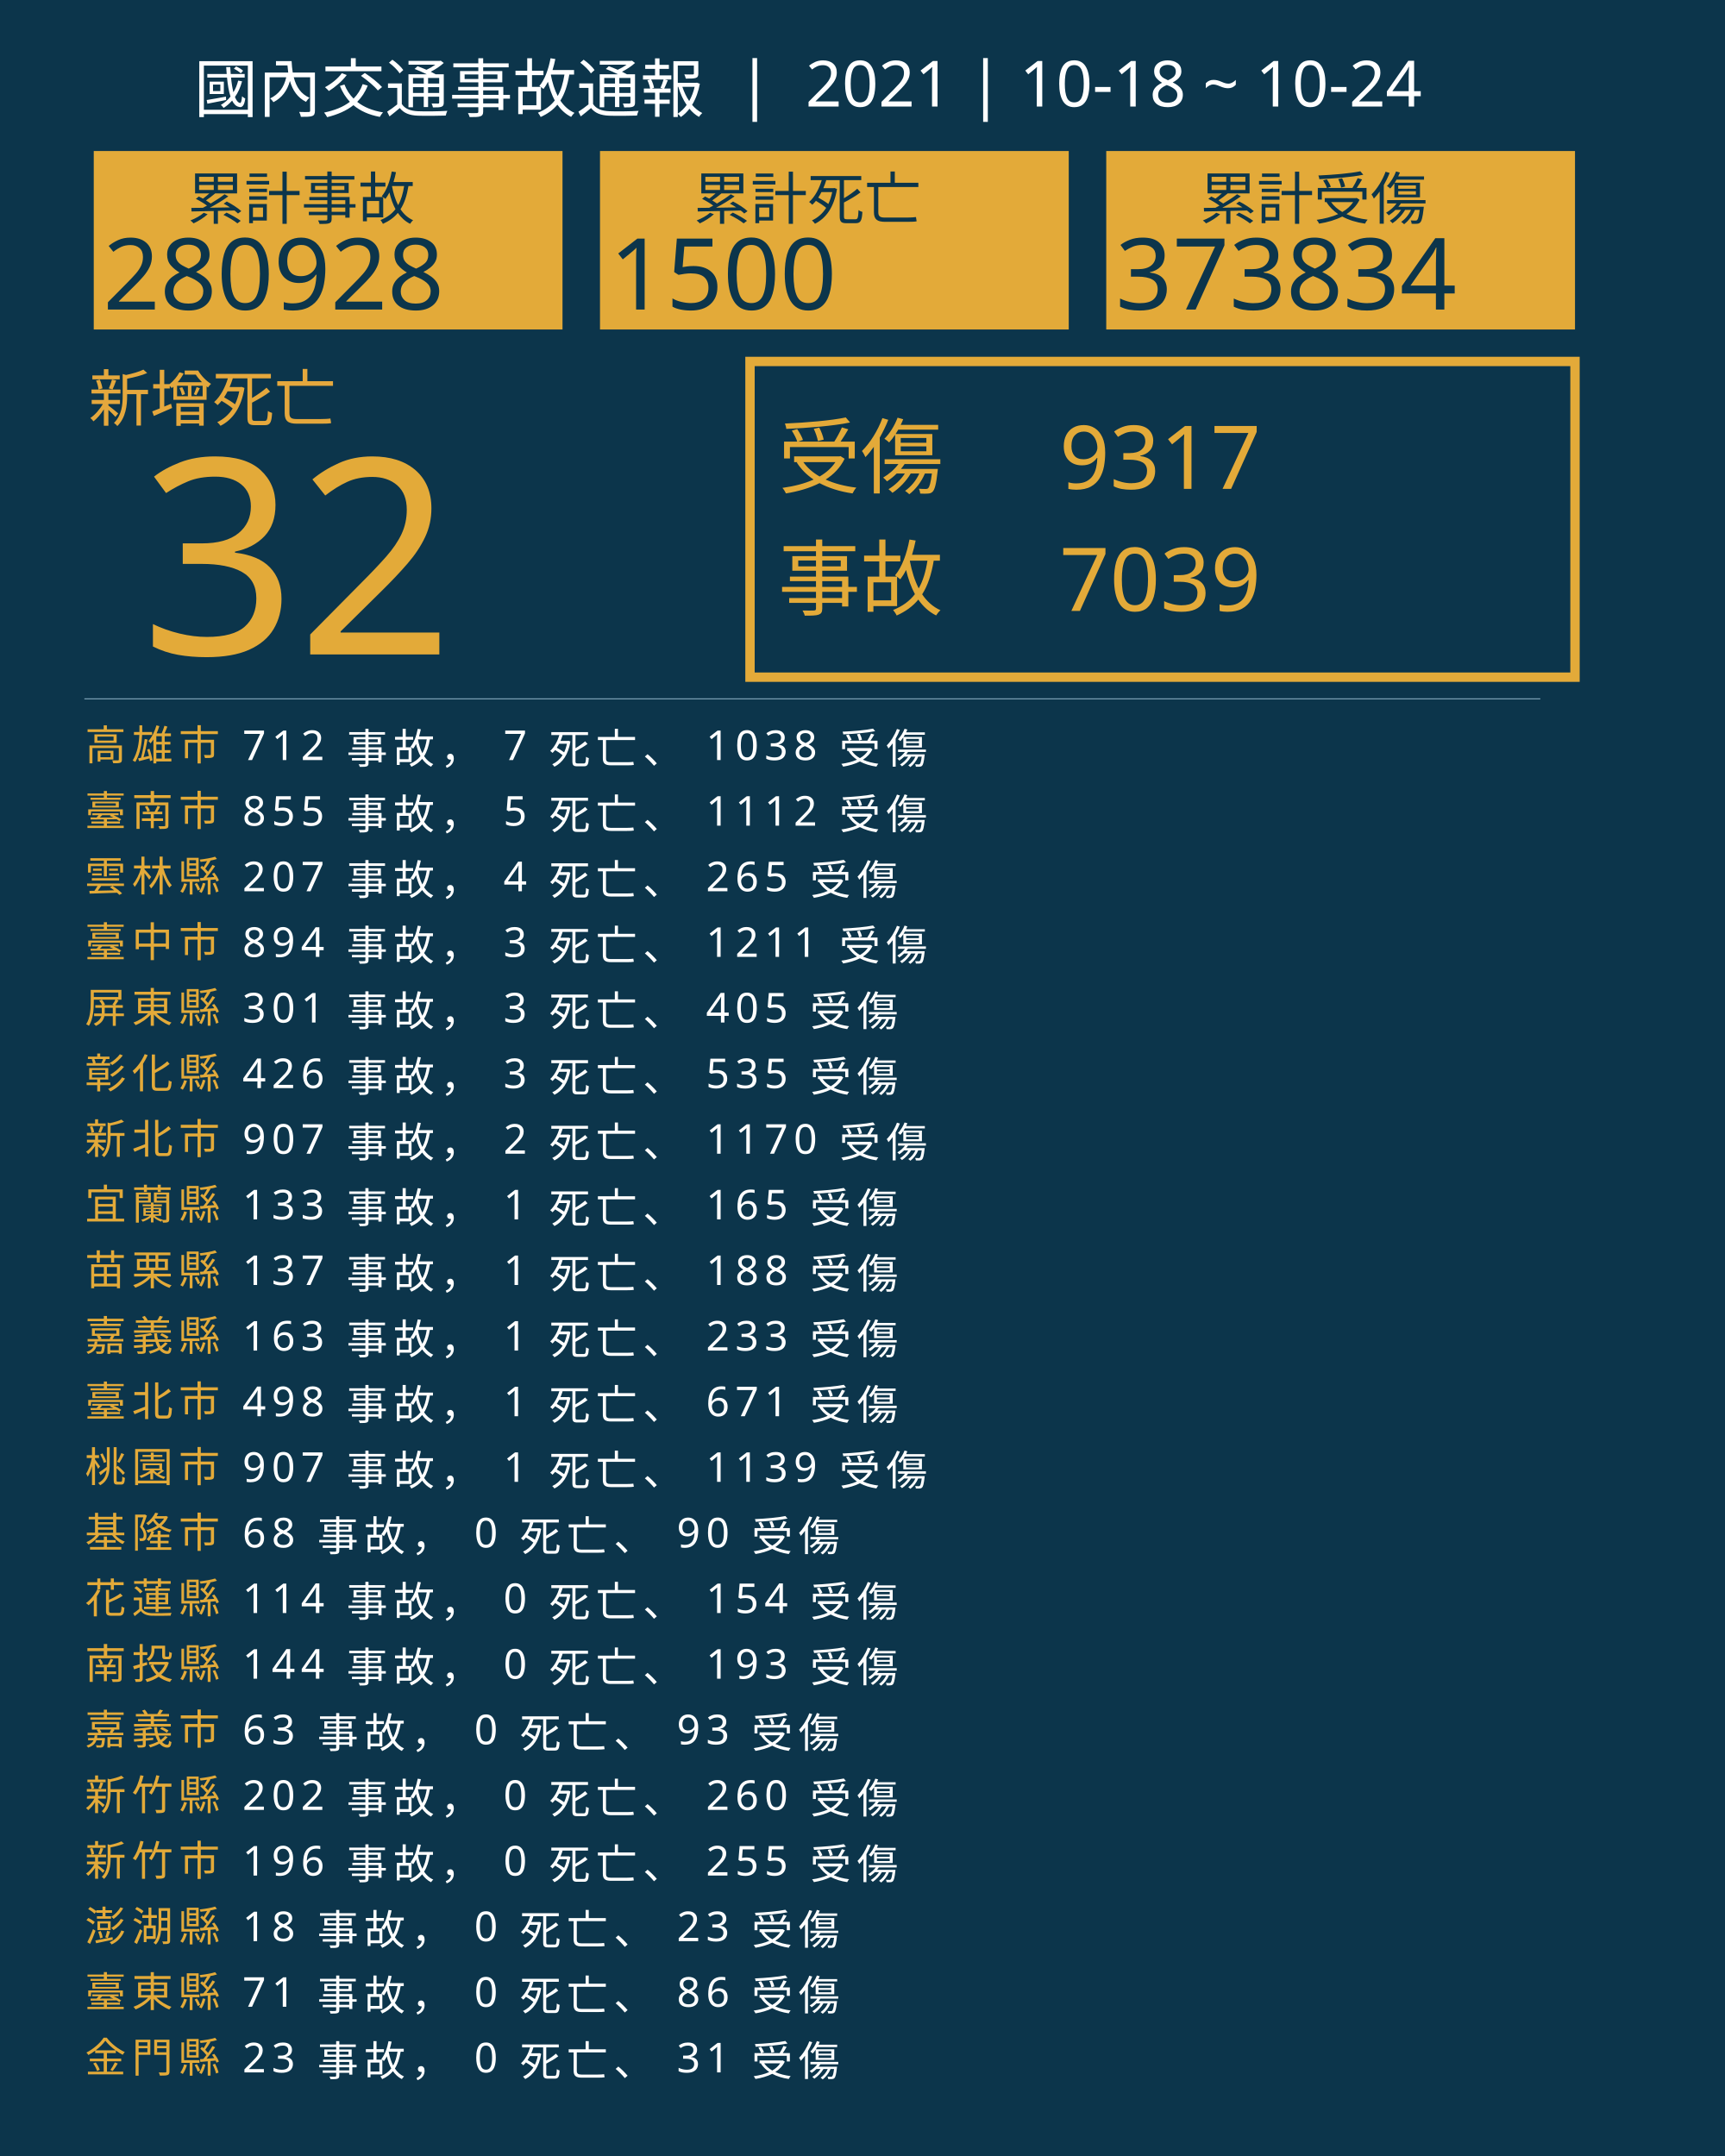
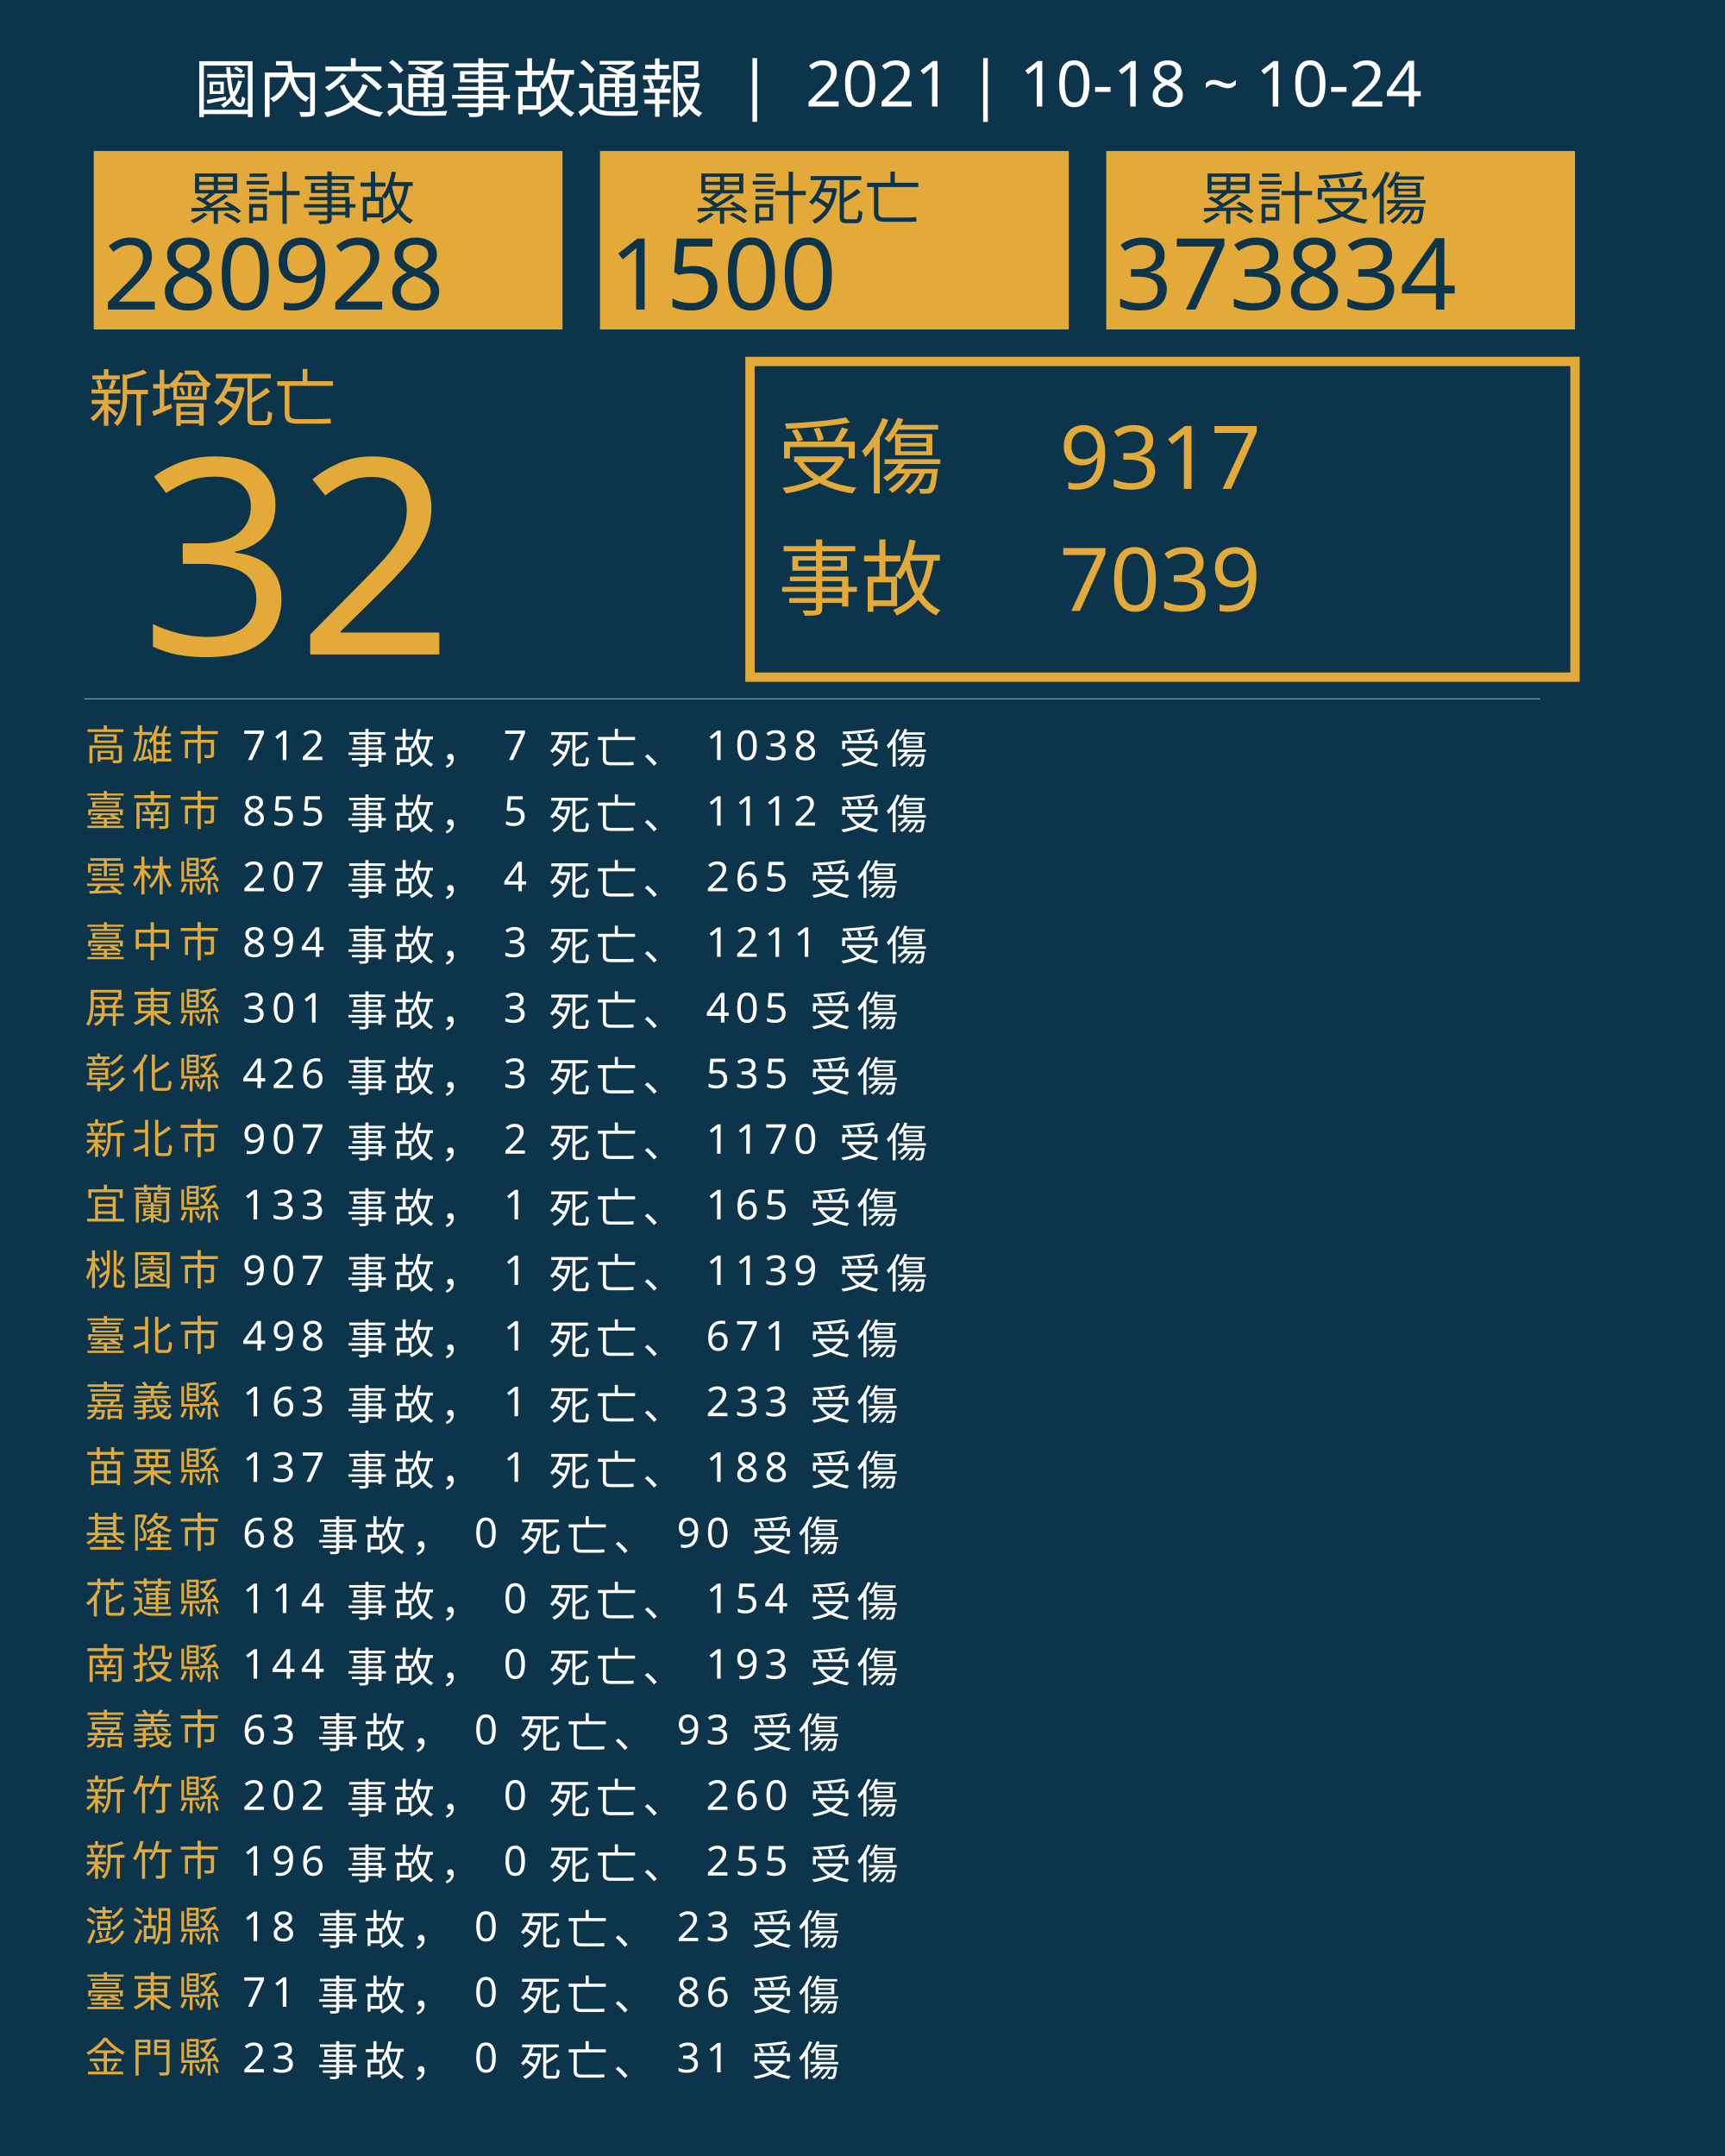
<svg xmlns="http://www.w3.org/2000/svg" version="1.1" id="圖層_1" x="0px" y="0px" viewBox="0 0 1840 2300" style="enable-background:new 0 0 1840 2300;" xml:space="preserve">
  <style type="text/css">
	.st0{fill:#0C354B;}
	.st1{fill:#E5A83D;}
	.st2{font-family:'NotoSansCJKtc-Bold-B5pc-H';}
	.st3{font-size:66px;}
	.st4{fill:#E3AA39;}
	.st5{font-family:'Arial-BoldMT';}
	.st6{font-size:291.776px;}
	.st7{fill:none;stroke:#E3AA39;stroke-miterlimit:10;stroke-width:10;}
	.st8{font-family:'NotoSansCJKtc-Light-B5pc-H';}
	.st9{font-size:88px;}
	.st10{font-family:'NotoSansCJKtc-Medium-B5pc-H';}
	.st11{font-size:94px;}
	.st12{fill:none;stroke:#8AAFC1;stroke-miterlimit:10;}
	.st13{font-size:60.649px;}
	.st14{font-size:106px;}
	.st15{fill:none;}
	.st16{font-size:44px;}
	.st17{letter-spacing:6;}
	.st18{fill:#FFFFFF;}
	.st19{letter-spacing:1;}
	.st20{font-size:68px;}
</style>
  <rect class="st0" width="1840" height="2300" />
  <text transform="matrix(1 0 0 1 94.5001 449.017)" class="st1 st2 st3">新增死亡</text>
  <g>
    <text transform="matrix(1 0 0 1 150 698.1412)" class="st4 st5 st6">32</text>
  </g>
  <g>
    <rect x="800" y="385.6" class="st7" width="880" height="336.8" />
    <g>
      <text transform="matrix(1 0 0 1 830 519.593)" class="st4 st8 st9">受傷</text>
      <text transform="matrix(1 0 0 1 1130 521.5084)" class="st4 st10 st11">9317</text>
      <text transform="matrix(1 0 0 1 1130 651.7274)" class="st4 st10 st11">7039</text>
      <text transform="matrix(1 0 0 1 830 649.4965)" class="st4 st8 st9">事故</text>
    </g>
  </g>
  <line class="st12" x1="90" y1="745.5" x2="1643" y2="745.5" />
  <g>
    <g>
      <rect x="100" y="161.1" class="st4" width="500" height="190.4" />
      <g>
        <text transform="matrix(1 0 0 1 200 233.9079)" class="st0 st10 st13">累計事故</text>
        <g>
          <text transform="matrix(1 0 0 1 110 330.2121)" class="st0 st5 st14">280928</text>
        </g>
      </g>
    </g>
    <g>
      <rect x="640" y="161.1" class="st4" width="500" height="190.4" />
      <g>
        <text transform="matrix(1 0 0 1 740 233.908)" class="st0 st10 st13">累計死亡</text>
        <g>
          <text transform="matrix(1 0 0 1 650 330.2122)" class="st0 st5 st14">1500</text>
        </g>
      </g>
    </g>
    <g>
      <rect x="1180" y="161.1" class="st4" width="500" height="190.4" />
      <g>
        <text transform="matrix(1 0 0 1 1280 233.908)" class="st0 st10 st13">累計受傷</text>
        <g>
          <text transform="matrix(1 0 0 1 1190 330.2122)" class="st0 st5 st14">373834</text>
        </g>
      </g>
    </g>
  </g>
  <rect x="90.6" y="772.1" class="st15" width="1141.8" height="314.8" />
  <text transform="matrix(1 0 0 1 90.5591 810.7965)">
    <tspan x="0" y="0" class="st4 st10 st16 st17">高雄市</tspan>
    <tspan x="150.6" y="0" class="st18 st10 st16 st17"> 712 事故， 7 死亡、 1038 受傷</tspan>
    <tspan x="0" y="70" class="st4 st10 st16 st17">臺南市</tspan>
    <tspan x="150.6" y="70" class="st18 st10 st16 st17"> 855 事故， 5 死亡、 1112 受傷</tspan>
    <tspan x="0" y="140" class="st4 st10 st16 st17">雲林縣</tspan>
    <tspan x="150.6" y="140" class="st18 st10 st16 st17"> 207 事故， 4 死亡、 265 受傷</tspan>
    <tspan x="0" y="210" class="st4 st10 st16 st17">臺中市</tspan>
    <tspan x="150.6" y="210" class="st18 st10 st16 st17"> 894 事故， 3 死亡、 1211 受傷</tspan>
    <tspan x="0" y="280" class="st4 st10 st16 st17">屏東縣</tspan>
    <tspan x="150.6" y="280" class="st18 st10 st16 st17"> 301 事故， 3 死亡、 405 受傷</tspan>
    <tspan x="0" y="350" class="st4 st10 st16 st17">彰化縣</tspan>
    <tspan x="150.6" y="350" class="st18 st10 st16 st17"> 426 事故， 3 死亡、 535 受傷</tspan>
    <tspan x="0" y="420" class="st4 st10 st16 st17">新北市</tspan>
    <tspan x="150.6" y="420" class="st18 st10 st16 st17"> 907 事故， 2 死亡、 1170 受傷</tspan>
    <tspan x="0" y="490" class="st4 st10 st16 st17">宜蘭縣</tspan>
    <tspan x="150.6" y="490" class="st18 st10 st16 st17"> 133 事故， 1 死亡、 165 受傷</tspan>
-     <tspan x="0" y="560" class="st4 st10 st16 st17">苗栗縣</tspan>
-     <tspan x="150.6" y="560" class="st18 st10 st16 st17"> 137 事故， 1 死亡、 188 受傷</tspan>
-     <tspan x="0" y="630" class="st4 st10 st16 st17">嘉義縣</tspan>
-     <tspan x="150.6" y="630" class="st18 st10 st16 st17"> 163 事故， 1 死亡、 233 受傷</tspan>
-     <tspan x="0" y="700" class="st4 st10 st16 st17">臺北市</tspan>
-     <tspan x="150.6" y="700" class="st18 st10 st16 st17"> 498 事故， 1 死亡、 671 受傷</tspan>
-     <tspan x="0" y="770" class="st4 st10 st16 st17">桃園市</tspan>
-     <tspan x="150.6" y="770" class="st18 st10 st16 st17"> 907 事故， 1 死亡、 1139 受傷</tspan>
+     <tspan x="0" y="560" class="st4 st10 st16 st17">桃園市</tspan>
+     <tspan x="150.6" y="560" class="st18 st10 st16 st17"> 907 事故， 1 死亡、 1139 受傷</tspan>
+     <tspan x="0" y="630" class="st4 st10 st16 st17">臺北市</tspan>
+     <tspan x="150.6" y="630" class="st18 st10 st16 st17"> 498 事故， 1 死亡、 671 受傷</tspan>
+     <tspan x="0" y="700" class="st4 st10 st16 st17">嘉義縣</tspan>
+     <tspan x="150.6" y="700" class="st18 st10 st16 st17"> 163 事故， 1 死亡、 233 受傷</tspan>
+     <tspan x="0" y="770" class="st4 st10 st16 st17">苗栗縣</tspan>
+     <tspan x="150.6" y="770" class="st18 st10 st16 st17"> 137 事故， 1 死亡、 188 受傷</tspan>
    <tspan x="0" y="840" class="st4 st10 st16 st17">基隆市</tspan>
    <tspan x="150.6" y="840" class="st18 st10 st16 st17"> 68 事故， 0 死亡、 90 受傷</tspan>
    <tspan x="0" y="910" class="st4 st10 st16 st17">花蓮縣</tspan>
    <tspan x="150.6" y="910" class="st18 st10 st16 st17"> 114 事故， 0 死亡、 154 受傷</tspan>
    <tspan x="0" y="980" class="st4 st10 st16 st17">南投縣</tspan>
    <tspan x="150.6" y="980" class="st18 st10 st16 st17"> 144 事故， 0 死亡、 193 受傷</tspan>
    <tspan x="0" y="1050" class="st4 st10 st16 st17">嘉義市</tspan>
    <tspan x="150.6" y="1050" class="st18 st10 st16 st17"> 63 事故， 0 死亡、 93 受傷</tspan>
    <tspan x="0" y="1120" class="st4 st10 st16 st17">新竹縣</tspan>
    <tspan x="150.6" y="1120" class="st18 st10 st16 st17"> 202 事故， 0 死亡、 260 受傷</tspan>
    <tspan x="0" y="1190" class="st4 st10 st16 st17">新竹市</tspan>
    <tspan x="150.6" y="1190" class="st18 st10 st16 st17"> 196 事故， 0 死亡、 255 受傷</tspan>
    <tspan x="0" y="1260" class="st4 st10 st16 st17">澎湖縣</tspan>
    <tspan x="150.6" y="1260" class="st18 st10 st16 st17"> 18 事故， 0 死亡、 23 受傷</tspan>
    <tspan x="0" y="1330" class="st4 st10 st16 st17">臺東縣</tspan>
    <tspan x="150.6" y="1330" class="st18 st10 st16 st17"> 71 事故， 0 死亡、 86 受傷</tspan>
    <tspan x="0" y="1400" class="st4 st10 st16 st17">金門縣</tspan>
    <tspan x="150.6" y="1400" class="st18 st10 st16 st17"> 23 事故， 0 死亡、 31 受傷</tspan>
  </text>
  <text transform="matrix(1 0 0 1 207 119.2712)" class="st18 st8 st20">國內交通事故通報  |  2021 | 10-18 ~ 10-24</text>
</svg>
